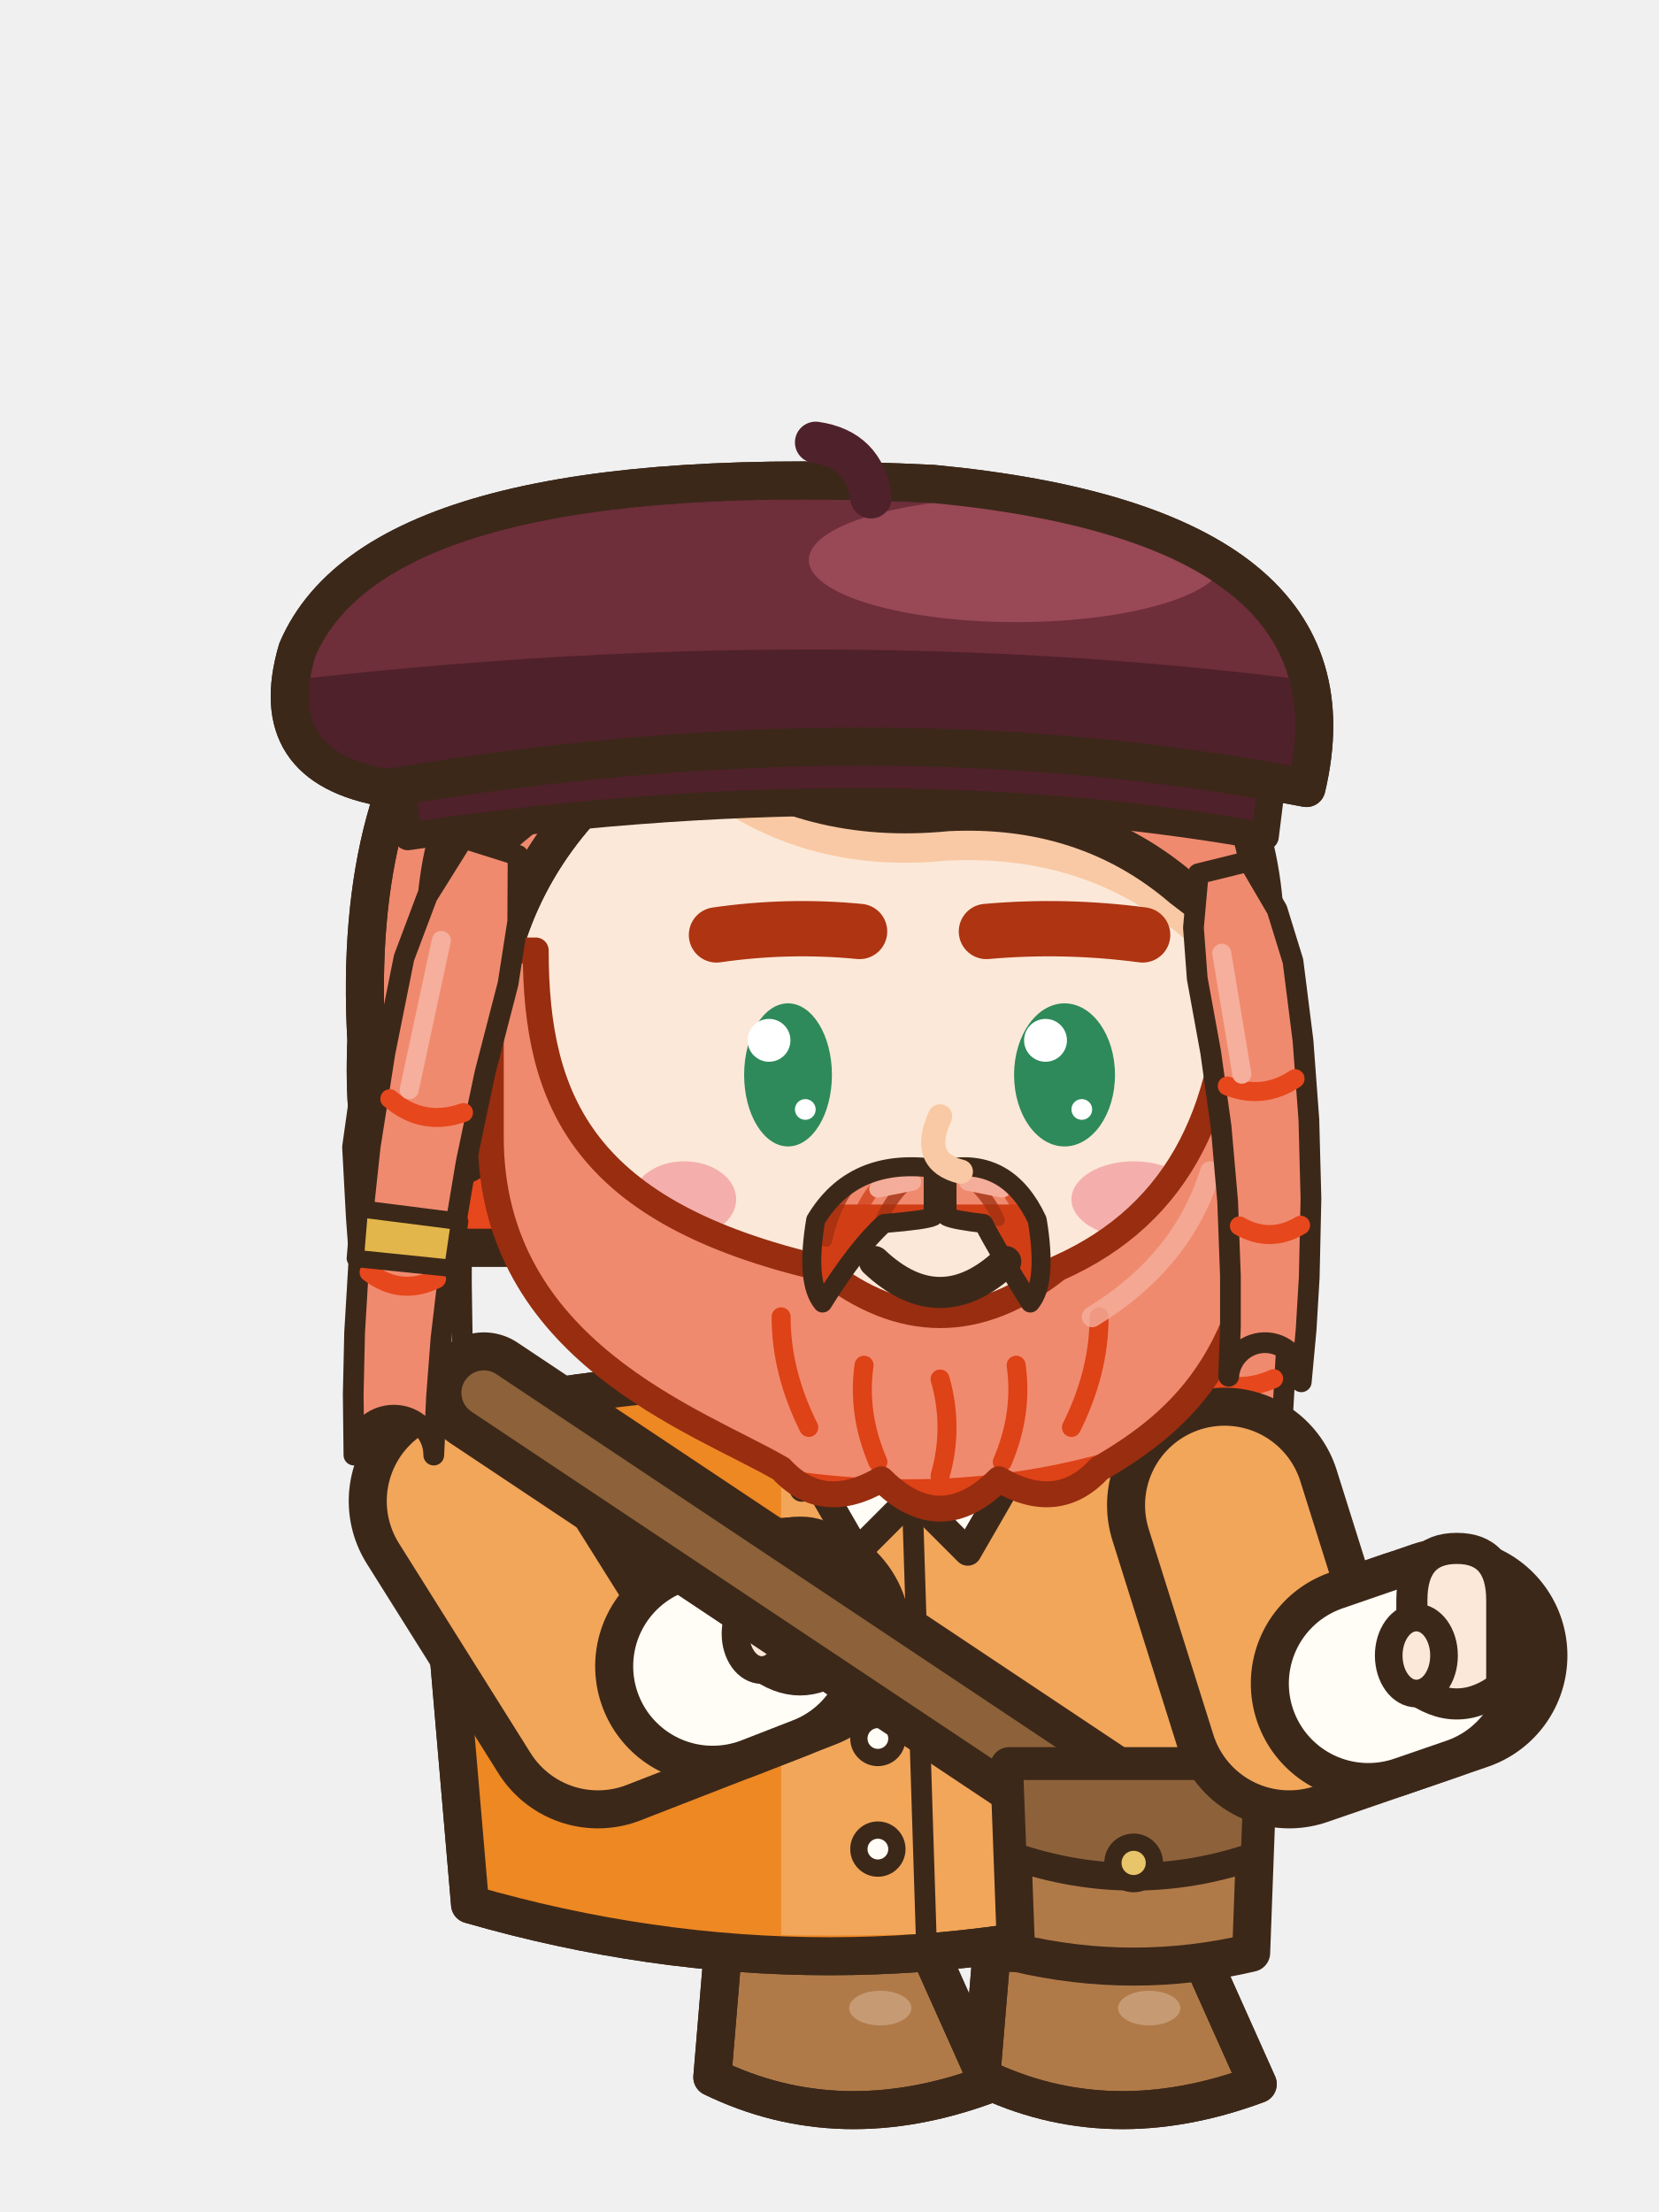
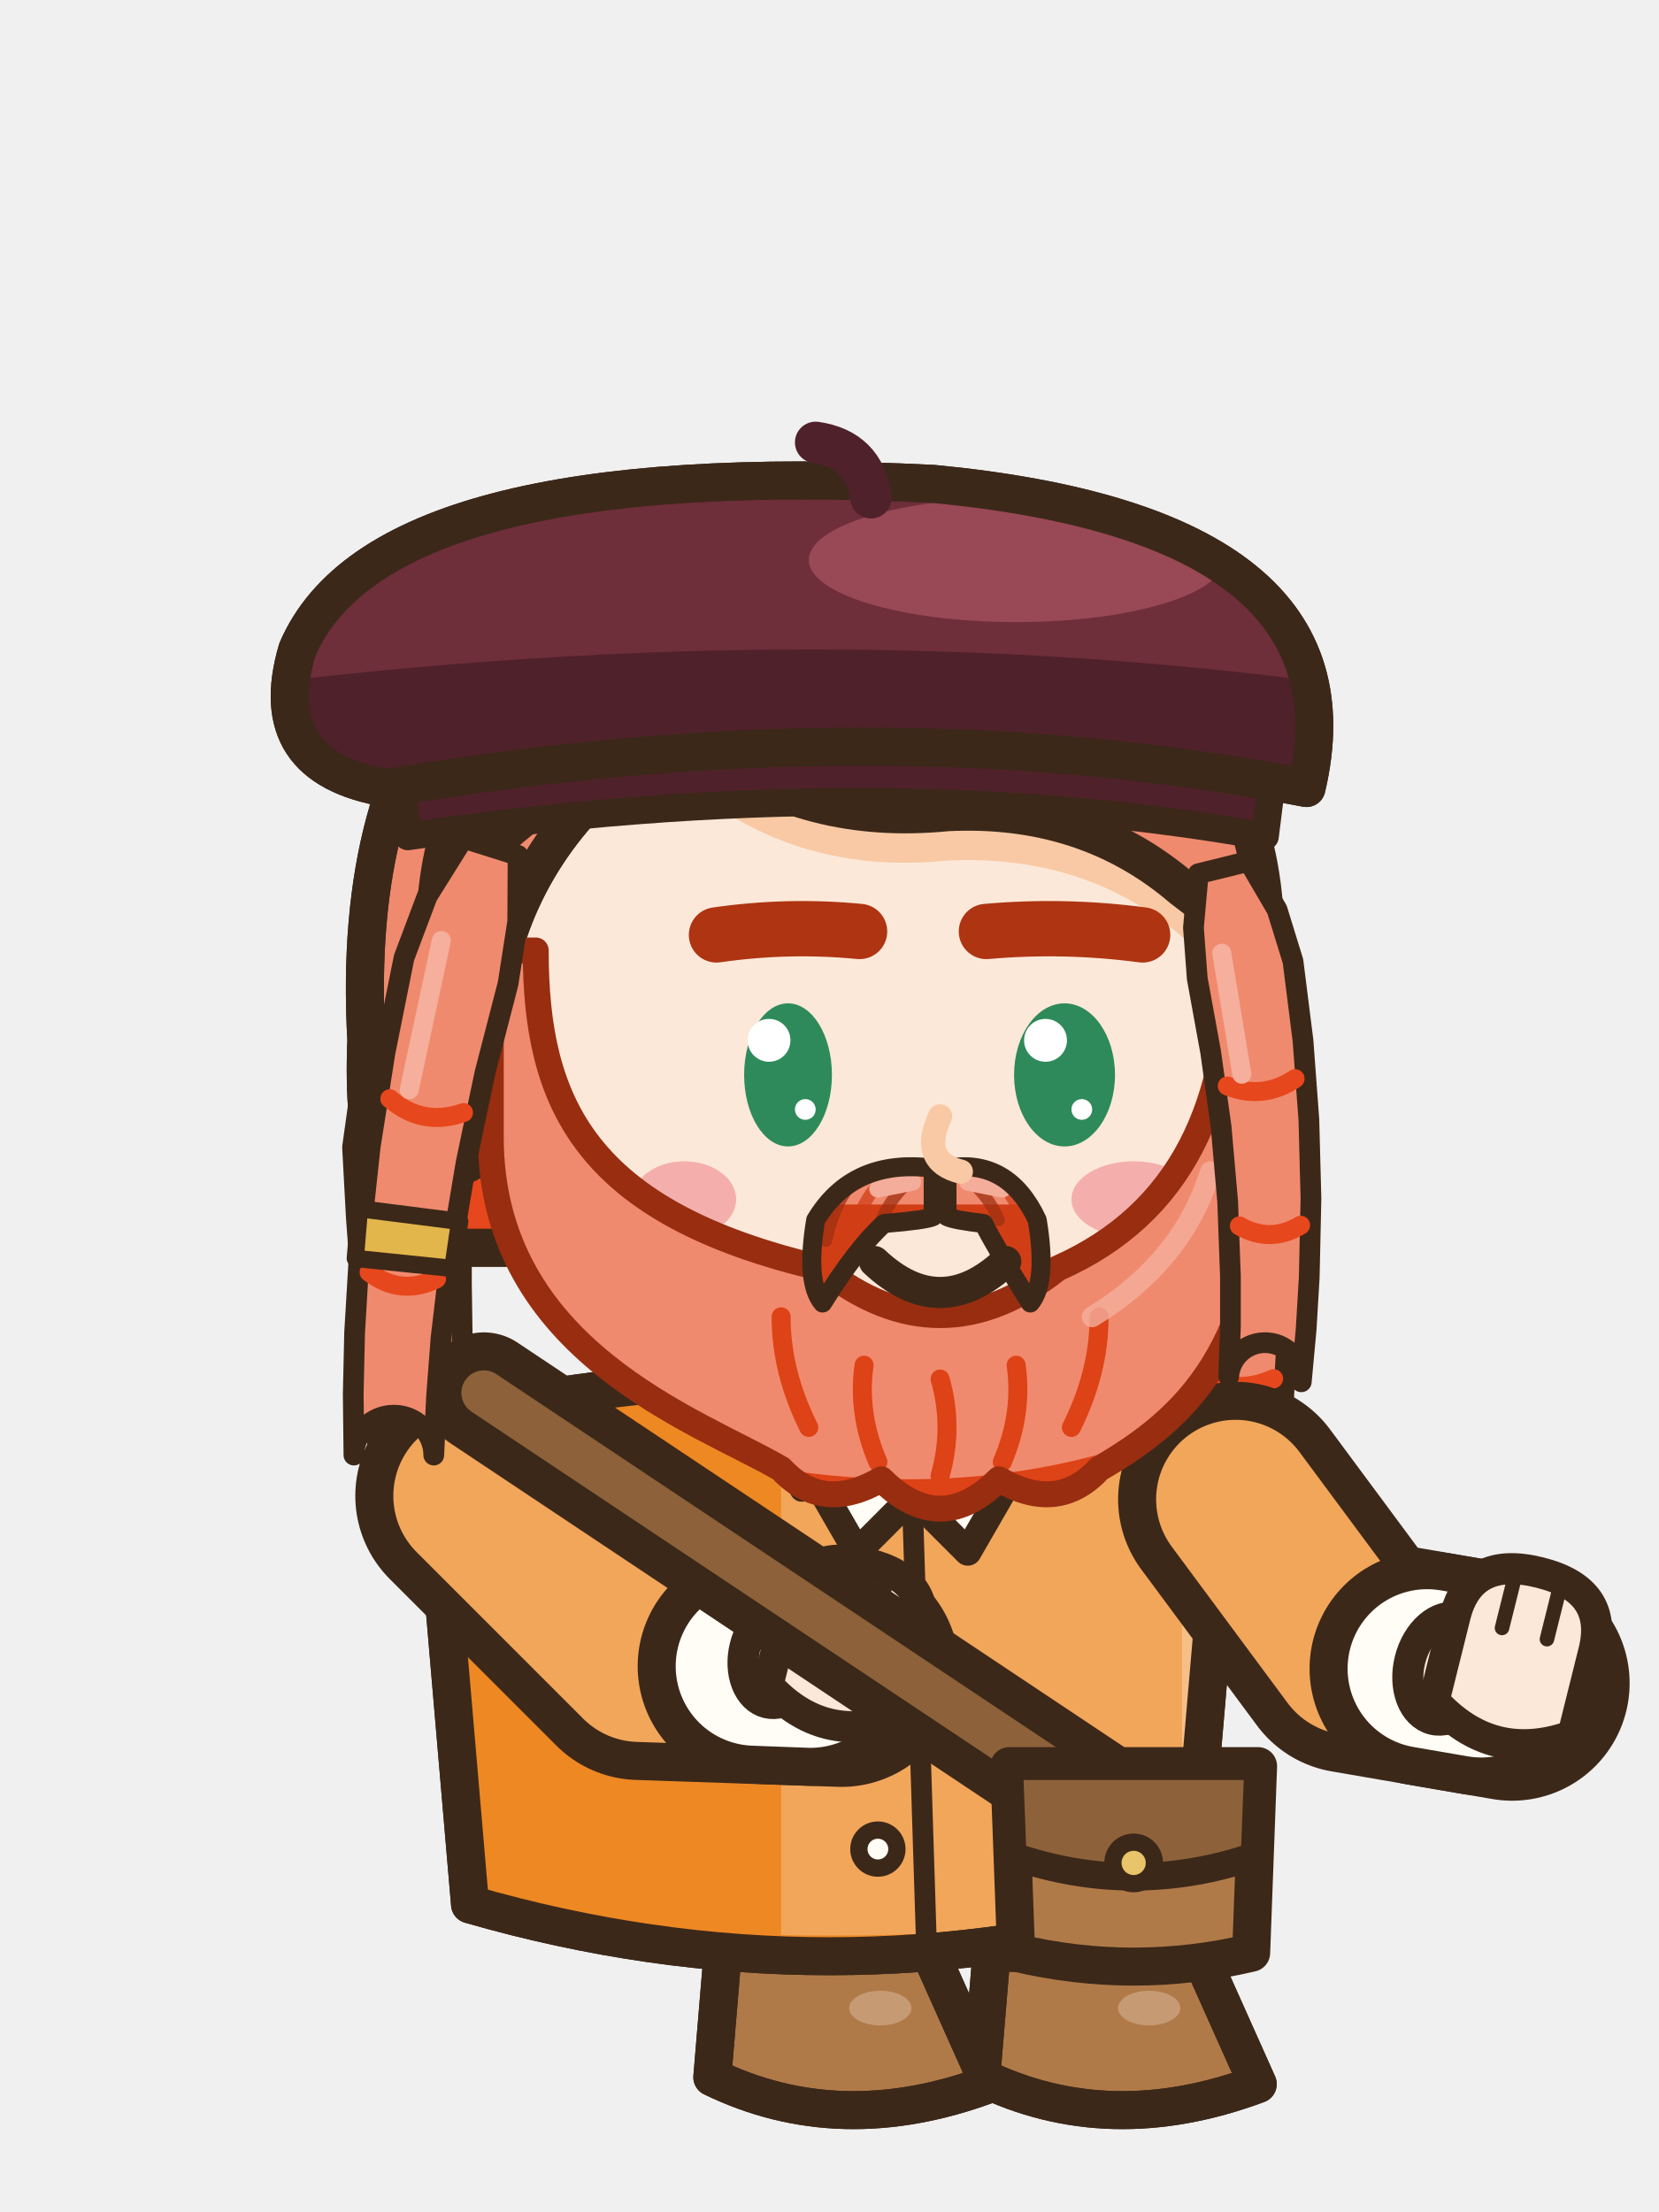
<svg xmlns="http://www.w3.org/2000/svg" width="48" height="64" viewBox="0 0 48 64">
  <g transform="translate(48 0) scale(-1 1)">
    <g transform="translate(0 8.5)">
      <path d="M12.17,21.84 L11.38,23.11 L10.98,24.47 L10.82,26.55 L10.76,28.64 L10.79,30.71 L10.91,32.78 L11.04,34.15 L11.22,35.52 A1.19,1.19 0 0,1 13.58,35.28 L13.58,35.28 L13.52,33.97 L13.49,32.66 L13.53,30.71 L13.65,28.76 L13.85,26.83 L14.15,24.89 L14.14,23.57 L13.83,22.16 Z" fill="#F08A6E" stroke="#3C2819" stroke-width="0.6" stroke-linejoin="round" stroke-linecap="round" />
      <path d="M11.15,27.55 Q12.23,28.1 13.37,27.7 M11.15,31.39 Q12.17,31.85 13.17,31.37" fill="none" stroke="#E7471C" stroke-width=".55" stroke-linecap="round" />
      <line x1="13.28" y1="24.24" x2="12.88" y2="27.4" stroke="#F5AF9C" stroke-width="0.55" stroke-linecap="round" />
      <path d="M35.35,22.01 L34.81,23.34 L34.61,24.67 L34.65,26.65 L34.65,28.64 L34.62,30.62 L34.56,32.62 L34.5,33.95 L34.42,35.28 A1.19,1.19 0 0,1 36.78,35.52 L36.78,35.52 L36.97,34.17 L37.13,32.82 L37.36,30.8 L37.54,28.76 L37.69,26.73 L37.8,24.69 L37.61,23.34 L37.05,21.99 Z" fill="#F08A6E" stroke="#3C2819" stroke-width="0.6" stroke-linejoin="round" stroke-linecap="round" />
      <path d="M35.03,27.59 Q36.12,28.1 37.25,27.67 M34.94,31.31 Q35.91,31.85 36.95,31.45" fill="none" stroke="#E7471C" stroke-width=".55" stroke-linecap="round" />
      <line x1="36.86" y1="24.15" x2="36.75" y2="27.38" stroke="#F5AF9C" stroke-width="0.55" stroke-linecap="round" />
    </g>
    <line x1="28.29" y1="52.6" x2="24.09" y2="53" stroke="#3C2819" stroke-width="7.9" stroke-linecap="round" />
    <line x1="28.29" y1="52.6" x2="24.09" y2="53" stroke="#F8F4EA" stroke-width="5.7" stroke-linecap="round" />
    <rect x="21.14" y="53" width="5.9" height="4.7" rx="1.6" fill="#F8F4EA" stroke="#3C2819" stroke-width="1.1" stroke-linejoin="round" stroke-linecap="round" />
    <rect x="25.44" y="53.6" width="1.1" height="3.1" rx="0.5" fill="#DDCA9A" />
    <path d="M21.09,56.5 L27.09,56.5 L27.39,60.1 Q23.69,61.9 19.39,60.3 Z" fill="#B07A48" stroke="#3C2819" stroke-width="1.1" stroke-linejoin="round" stroke-linecap="round" />
    <clipPath id="e6seassistendre1s241565">
      <path d="M21.09,56.5 L27.09,56.5 L27.39,60.1 Q23.69,61.9 19.39,60.3 Z" />
    </clipPath>
    <g clip-path="url(#e6seassistendre1s241565)">
      <path d="M19.29,59.8 Q23.69,61.5 27.49,59.6 L27.49,62.1 L19.29,62.1 Z" fill="#7F5834" />
    </g>
    <path d="M21.09,56.5 L27.09,56.5 L27.39,60.1 Q23.69,61.9 19.39,60.3 Z" fill="none" stroke="#3C2819" stroke-width="1.1" stroke-linejoin="round" stroke-linecap="round" />
    <ellipse cx="22.53" cy="58.1" rx="0.9" ry="0.5" fill="#C69B74" stroke="none" />
    <line x1="20.51" y1="52.6" x2="16.31" y2="53" stroke="#3C2819" stroke-width="7.9" stroke-linecap="round" />
    <line x1="20.51" y1="52.6" x2="16.31" y2="53" stroke="#F8F4EA" stroke-width="5.7" stroke-linecap="round" />
    <rect x="13.36" y="53" width="5.9" height="4.7" rx="1.6" fill="#F8F4EA" stroke="#3C2819" stroke-width="1.1" stroke-linejoin="round" stroke-linecap="round" />
    <rect x="17.66" y="53.6" width="1.1" height="3.1" rx="0.5" fill="#DDCA9A" />
    <path d="M13.31,56.5 L19.31,56.5 L19.61,60.1 Q15.91,61.9 11.61,60.3 Z" fill="#B07A48" stroke="#3C2819" stroke-width="1.1" stroke-linejoin="round" stroke-linecap="round" />
    <clipPath id="e6seassistendre1s163565">
      <path d="M13.31,56.5 L19.31,56.5 L19.61,60.1 Q15.91,61.9 11.61,60.3 Z" />
    </clipPath>
    <g clip-path="url(#e6seassistendre1s163565)">
      <path d="M11.51,59.8 Q15.91,61.5 19.71,59.6 L19.71,62.1 L11.51,62.1 Z" fill="#7F5834" />
    </g>
    <path d="M13.31,56.5 L19.31,56.5 L19.61,60.1 Q15.91,61.9 11.61,60.3 Z" fill="none" stroke="#3C2819" stroke-width="1.1" stroke-linejoin="round" stroke-linecap="round" />
    <ellipse cx="14.75" cy="58.1" rx="0.9" ry="0.5" fill="#C69B74" stroke="none" />
    <g transform="translate(0 8.5)">
      <path d="M12.4,32.6 Q24,30 35.6,32.6 Q35,39.6 34.4,46.6 Q24,49.6 13.6,46.6 Q13,39.6 12.4,32.6 Z" fill="#F2A65A" stroke="#3C2819" stroke-width="1.1" stroke-linejoin="round" stroke-linecap="round" />
      <clipPath id="e6seassistendre1t">
        <path d="M12.4,32.6 Q24,30 35.6,32.6 Q35,39.6 34.4,46.6 Q24,49.6 13.6,46.6 Q13,39.6 12.4,32.6 Z" />
      </clipPath>
      <g clip-path="url(#e6seassistendre1t)">
        <rect x="25.4" y="30" width="14" height="22" fill="#EE8823" />
        <path d="M8,46 Q24,49 40,46 L40,52 L8,52 Z" fill="#EE8823" />
        <rect x="12.5" y="34" width="1.3" height="10" rx="0.6" fill="#F6BF88" />
      </g>
      <path d="M12.4,32.6 Q24,30 35.6,32.6 Q35,39.6 34.4,46.6 Q24,49.6 13.6,46.6 Q13,39.6 12.4,32.6 Z" fill="none" stroke="#3C2819" stroke-width="1.1" stroke-linejoin="round" stroke-linecap="round" />
      <path d="M17,31.2 L21.6,34.8 L20,36.4 Z" fill="#FFFDF6" stroke="#3C2819" stroke-width="0.8" stroke-linejoin="round" stroke-linecap="round" />
      <path d="M26.2,31.2 L21.6,34.8 L23.2,36.4 Z" fill="#FFFDF6" stroke="#3C2819" stroke-width="0.8" stroke-linejoin="round" stroke-linecap="round" />
      <line x1="21.6" y1="35" x2="21.2" y2="47.6" stroke="#3C2819" stroke-width="0.6" stroke-linecap="round" />
      <ellipse cx="22.6" cy="38.4" rx="0.55" ry="0.55" fill="#FFFDF6" stroke="#3C2819" stroke-width="0.5" stroke-linejoin="round" stroke-linecap="round" />
      <ellipse cx="22.6" cy="41.8" rx="0.55" ry="0.55" fill="#FFFDF6" stroke="#3C2819" stroke-width="0.5" stroke-linejoin="round" stroke-linecap="round" />
      <ellipse cx="22.6" cy="45" rx="0.55" ry="0.55" fill="#FFFDF6" stroke="#3C2819" stroke-width="0.5" stroke-linejoin="round" stroke-linecap="round" />
    </g>
-     <path d="M34.51,43.43 L30.7,49.5 L25.05,47.3" fill="none" stroke="#3C2819" stroke-width="6.8" stroke-linecap="round" stroke-linejoin="round" />
-     <path d="M34.51,43.43 L30.7,49.5 L25.05,47.3" fill="none" stroke="#F2A65A" stroke-width="4.6" stroke-linecap="round" stroke-linejoin="round" />
-     <line x1="27.38" y1="48.21" x2="25.89" y2="47.63" stroke="#3C2819" stroke-width="6.8" stroke-linecap="round" />
-     <line x1="27.38" y1="48.21" x2="25.89" y2="47.63" stroke="#FFFDF6" stroke-width="4.6" stroke-linecap="round" />
-     <path d="M23.62,48.13 L23.62,45.75 Q23.62,44.33 24.85,44.33 Q26.09,44.33 26.09,45.75 L26.09,48.13 Q24.85,49.08 23.62,48.13 Z" fill="#FCE8D8" stroke="#3C2819" stroke-width="0.9" stroke-linejoin="round" stroke-linecap="round" />
-     <ellipse cx="25.96" cy="47.27" rx="0.76" ry="1.05" fill="#FCE8D8" stroke="#3C2819" stroke-width="0.8" stroke-linejoin="round" stroke-linecap="round" />
+     <path d="M34.32,43.28 L29.5,48.1 L23.65,48.3" fill="none" stroke="#3C2819" stroke-width="6.8" stroke-linecap="round" stroke-linejoin="round" />
+     <path d="M34.32,43.28 L29.5,48.1 L23.65,48.3" fill="none" stroke="#F2A65A" stroke-width="4.6" stroke-linecap="round" stroke-linejoin="round" />
+     <line x1="26.15" y1="48.21" x2="24.55" y2="48.27" stroke="#3C2819" stroke-width="6.8" stroke-linecap="round" />
+     <line x1="26.15" y1="48.21" x2="24.55" y2="48.27" stroke="#FFFDF6" stroke-width="4.6" stroke-linecap="round" />
+     <g transform="rotate(-14 23.65 48.3)">
+       <ellipse cx="25.51" cy="48.33" rx="1.01" ry="1.43" fill="#FCE8D8" stroke="#3C2819" stroke-width="0.9" stroke-linejoin="round" stroke-linecap="round" />
+       <path d="M21.69,49.26 L21.69,46.87 Q21.69,45.15 23.65,45.15 Q25.61,45.15 25.61,46.87 L25.61,49.26 Q23.65,50.58 21.69,49.26 Z" fill="#FCE8D8" stroke="#3C2819" stroke-width="0.9" stroke-linejoin="round" stroke-linecap="round" />
+       <line x1="23.01" y1="45.5" x2="23.01" y2="46.87" stroke="#3C2819" stroke-width="0.42" stroke-linecap="round" />
+       <line x1="24.29" y1="45.5" x2="24.29" y2="46.87" stroke="#3C2819" stroke-width="0.42" stroke-linecap="round" />
+     </g>
    <g transform="translate(0 8.5)">
      <path d="M21.6,32.8 L18.4,31 L18.4,34.6 Z M21.6,32.8 L24.8,31 L24.8,34.6 Z" fill="#F8F4EA" stroke="#3C2819" stroke-width="0.7" stroke-linejoin="round" stroke-linecap="round" />
      <ellipse cx="21.6" cy="32.8" rx="0.95" ry="1.05" fill="#E0CEA2" stroke="#3C2819" stroke-width="0.6" stroke-linejoin="round" stroke-linecap="round" />
      <line x1="34" y1="31.8" x2="15.4" y2="44.2" stroke="#3C2819" stroke-width="3.5" stroke-linecap="round" />
      <line x1="34" y1="31.8" x2="15.4" y2="44.2" stroke="#8D623A" stroke-width="1.3" stroke-linecap="round" />
      <path d="M11.6,42.6 L18.8,42.6 L18.6,48 Q15.2,48.8 11.8,48 Z" fill="#B07A48" stroke="#3C2819" stroke-width="1.1" stroke-linejoin="round" stroke-linecap="round" />
      <path d="M11.6,42.6 L18.8,42.6 L18.7,45.2 Q15.2,46.4 11.7,45.2 Z" fill="#8D623A" stroke="#3C2819" stroke-width="0.8" stroke-linejoin="round" stroke-linecap="round" />
      <ellipse cx="15.2" cy="45.4" rx="0.6" ry="0.6" fill="#E8C46A" stroke="#3C2819" stroke-width="0.5" stroke-linejoin="round" stroke-linecap="round" />
    </g>
-     <path d="M12.57,43.55 L10.7,49.5 L6.05,47.9" fill="none" stroke="#3C2819" stroke-width="6.8" stroke-linecap="round" stroke-linejoin="round" />
-     <path d="M12.57,43.55 L10.7,49.5 L6.05,47.9" fill="none" stroke="#F2A65A" stroke-width="4.6" stroke-linecap="round" stroke-linejoin="round" />
-     <line x1="8.41" y1="48.71" x2="6.9" y2="48.19" stroke="#3C2819" stroke-width="6.8" stroke-linecap="round" />
-     <line x1="8.41" y1="48.71" x2="6.9" y2="48.19" stroke="#FFFDF6" stroke-width="4.6" stroke-linecap="round" />
-     <path d="M4.55,48.8 L4.55,46.3 Q4.55,44.8 5.85,44.8 Q7.15,44.8 7.15,46.3 L7.15,48.8 Q5.85,49.8 4.55,48.8 Z" fill="#FCE8D8" stroke="#3C2819" stroke-width="0.9" stroke-linejoin="round" stroke-linecap="round" />
-     <ellipse cx="7.02" cy="47.9" rx="0.8" ry="1.1" fill="#FCE8D8" stroke="#3C2819" stroke-width="0.8" stroke-linejoin="round" stroke-linecap="round" />
+     <path d="M12.25,43.38 L8.9,47.9 L4.25,48.7" fill="none" stroke="#3C2819" stroke-width="6.8" stroke-linecap="round" stroke-linejoin="round" />
+     <path d="M12.25,43.38 L8.9,47.9 L4.25,48.7" fill="none" stroke="#F2A65A" stroke-width="4.6" stroke-linecap="round" stroke-linejoin="round" />
+     <line x1="6.71" y1="48.28" x2="5.14" y2="48.55" stroke="#3C2819" stroke-width="6.8" stroke-linecap="round" />
+     <line x1="6.71" y1="48.28" x2="5.14" y2="48.55" stroke="#FFFDF6" stroke-width="4.6" stroke-linecap="round" />
+     <g transform="rotate(-14 4.25 48.7)">
+       <ellipse cx="6.22" cy="48.76" rx="1.06" ry="1.51" fill="#FCE8D8" stroke="#3C2819" stroke-width="0.9" stroke-linejoin="round" stroke-linecap="round" />
+       <path d="M2.18,49.74 L2.18,47.22 Q2.18,45.4 4.25,45.4 Q6.32,45.4 6.32,47.22 L6.32,49.74 Q4.25,51.14 2.18,49.74 Z" fill="#FCE8D8" stroke="#3C2819" stroke-width="0.9" stroke-linejoin="round" stroke-linecap="round" />
+       <line x1="3.58" y1="45.75" x2="3.58" y2="47.22" stroke="#3C2819" stroke-width="0.42" stroke-linecap="round" />
+       <line x1="4.92" y1="45.75" x2="4.92" y2="47.22" stroke="#3C2819" stroke-width="0.42" stroke-linecap="round" />
+     </g>
    <g transform="translate(0 8.5)">
      <path d="M12,21.6 Q10.6,7.2 24,6.8 Q38.2,7.2 37.4,21.6 Q37.6,26.4 35.6,27.6 L14,27.6 Q12.2,26.4 12,21.6 Z" fill="#F08A6E" stroke="#3C2819" stroke-width="1.1" stroke-linejoin="round" stroke-linecap="round" />
      <clipPath id="e6seassistendre1h">
        <path d="M12,21.6 Q10.6,7.2 24,6.8 Q38.2,7.2 37.4,21.6 Q37.6,26.4 35.6,27.6 L14,27.6 Q12.2,26.4 12,21.6 Z" />
      </clipPath>
      <g clip-path="url(#e6seassistendre1h)">
        <rect x="8" y="24.6" width="32" height="10" fill="#E7471C" />
      </g>
      <path d="M12,21.6 Q10.6,7.2 24,6.8 Q38.2,7.2 37.4,21.6 Q37.6,26.4 35.6,27.6 L14,27.6 Q12.2,26.4 12,21.6 Z" fill="none" stroke="#3C2819" stroke-width="1.1" stroke-linejoin="round" stroke-linecap="round" />
      <ellipse cx="35" cy="23.2" rx="1.5" ry="2.1" fill="#FCE8D8" stroke="#3C2819" stroke-width="1.1" stroke-linejoin="round" stroke-linecap="round" />
      <path d="M11.4,21.6 C11.26,28.01 17.66,32.5 22.6,32.5 C27.54,32.5 33.94,28.01 33.8,21.6 a11.2,10.4 0 1,0 -22.4,0 Z" fill="#FCE8D8" stroke="#3C2819" stroke-width="1.1" stroke-linejoin="round" stroke-linecap="round" />
      <clipPath id="e6seassistendre1f">
        <path d="M11.4,21.6 C11.26,28.01 17.66,32.5 22.6,32.5 C27.54,32.5 33.94,28.01 33.8,21.6 a11.2,10.4 0 1,0 -22.4,0 Z" />
      </clipPath>
      <g clip-path="url(#e6seassistendre1f)">
        <path d="M11.4,19.4 Q11,9.6 23,9 Q35,9.4 35.4,18 Q32.6,13.6 27.6,13.2 Q24.6,15.4 20.6,15 Q16.6,14.8 13.8,17.2 Q12.2,18.4 11.4,19.4 Z" fill="#F8C9A4" transform="translate(0 1.4)" />
        <ellipse cx="15.2" cy="26.2" rx="1.8" ry="1.1" fill="#F4AFAC" stroke="none" />
        <ellipse cx="28.2" cy="26.2" rx="1.5" ry="1.1" fill="#F4AFAC" stroke="none" />
      </g>
      <path d="M11.4,21.6 C11.26,28.01 17.66,32.5 22.6,32.5 C27.54,32.5 33.94,28.01 33.8,21.6 a11.2,10.4 0 1,0 -22.4,0 Z" fill="none" stroke="#3C2819" stroke-width="1.1" stroke-linejoin="round" stroke-linecap="round" />
      <path d="M12.38,19 C12.38,23.4 13.78,26.6 17.4,28.2 Q20.8,30.9 24.2,28.2 C31.1,26.6 32.5,23.4 32.5,19 L33.8,19 L33.8,24.4 C33.8,30.6 27.8,32.6 25.4,34 Q24.2,35.3 22.5,34.3 Q20.8,36 19.1,34.3 Q17.4,35.3 16.2,34 C13.8,32.6 11.4,30.6 11.4,24.4 L11.4,19 Z" fill="#F08A6E" />
      <clipPath id="e6seassistendre1barbse">
        <path d="M12.38,19 C12.38,23.4 13.78,26.6 17.4,28.2 Q20.8,30.9 24.2,28.2 C31.1,26.6 32.5,23.4 32.5,19 L33.8,19 L33.8,24.4 C33.8,30.6 27.8,32.6 25.4,34 Q24.2,35.3 22.5,34.3 Q20.8,36 19.1,34.3 Q17.4,35.3 16.2,34 C13.8,32.6 11.4,30.6 11.4,24.4 L11.4,19 Z" />
      </clipPath>
      <g clip-path="url(#e6seassistendre1barbse)">
        <path d="M10.4,31 Q20.8,37.6 34.8,31 L34.8,40 L10.4,40 Z" fill="#DE4217" />
        <path d="M16.2,29.6 Q16.2,31.2 17,32.8 M18.6,31 Q18.4,32.4 19,33.8 M23,31 Q23.2,32.4 22.6,33.8 M25.4,29.6 Q25.4,31.2 24.6,32.8 M20.8,31.4 Q20.4,32.8 20.8,34.2" fill="none" stroke="#DE4217" stroke-width=".55" stroke-linecap="round" />
        <path d="M12.98,25.4 Q13.78,28 16.4,29.6" fill="none" stroke="#F5AF9C" stroke-width=".6" stroke-linecap="round" opacity=".8" />
      </g>
      <path d="M12.38,19 C12.38,23.4 13.78,26.6 17.4,28.2 Q20.8,30.9 24.2,28.2 C31.1,26.6 32.5,23.4 32.5,19 L33.8,19 L33.8,24.4 C33.8,30.6 27.8,32.6 25.4,34 Q24.2,35.3 22.5,34.3 Q20.8,36 19.1,34.3 Q17.4,35.3 16.2,34 C13.8,32.6 11.4,30.6 11.4,24.4 L11.4,19 Z" fill="none" stroke="#982D10" stroke-width="0.75" stroke-linejoin="round" />
      <path d="M20.6,25.3 Q18.83,25 17.99,26.8 Q17.69,28.6 18.19,29.2 Q19.19,27.6 19.54,26.9 Q20.4,26.8 20.6,26.7 Z M21,25.3 Q23.32,25 24.4,26.8 Q24.7,28.6 24.2,29.2 Q23.2,27.6 22.42,26.9 Q21.2,26.8 21,26.7 Z" fill="#F08A6E" stroke="none" />
      <clipPath id="e6seassistendre1mstse">
        <path d="M20.6,25.3 Q18.83,25 17.99,26.8 Q17.69,28.6 18.19,29.2 Q19.19,27.6 19.54,26.9 Q20.4,26.8 20.6,26.7 Z M21,25.3 Q23.32,25 24.4,26.8 Q24.7,28.6 24.2,29.2 Q23.2,27.6 22.42,26.9 Q21.2,26.8 21,26.7 Z" />
      </clipPath>
      <g clip-path="url(#e6seassistendre1mstse)">
        <rect x="14.8" y="26.35" width="12" height="4" fill="#D13E16" />
        <path d="M20,25.6 q-0.6,0.5 -0.9,1.2" stroke="#9F2F10" stroke-width=".35" stroke-linecap="round" fill="none" opacity=".75" />
        <path d="M19.2,25.6 q-0.6,0.5 -0.9,1.5" stroke="#D13E16" stroke-width=".35" stroke-linecap="round" fill="none" opacity=".75" />
        <path d="M18.4,25.6 q-0.6,0.5 -0.9,1.8" stroke="#9F2F10" stroke-width=".35" stroke-linecap="round" fill="none" opacity=".75" />
        <path d="M17.6,25.6 q-0.6,0.5 -0.9,2.1" stroke="#D13E16" stroke-width=".35" stroke-linecap="round" fill="none" opacity=".75" />
        <path d="M21.6,25.6 q0.6,0.5 0.9,1.2" stroke="#9F2F10" stroke-width=".35" stroke-linecap="round" fill="none" opacity=".75" />
        <path d="M22.4,25.6 q0.6,0.5 0.9,1.5" stroke="#D13E16" stroke-width=".35" stroke-linecap="round" fill="none" opacity=".75" />
        <path d="M23.2,25.6 q0.6,0.5 0.9,1.8" stroke="#9F2F10" stroke-width=".35" stroke-linecap="round" fill="none" opacity=".75" />
        <path d="M24,25.6 q0.6,0.5 0.9,2.1" stroke="#D13E16" stroke-width=".35" stroke-linecap="round" fill="none" opacity=".75" />
      </g>
      <line x1="19" y1="25.9" x2="20" y2="25.7" stroke="#F4AD9A" stroke-width="0.5" stroke-linecap="round" />
      <line x1="21.6" y1="25.7" x2="22.6" y2="25.9" stroke="#F4AD9A" stroke-width="0.5" stroke-linecap="round" />
      <path d="M20.6,25.3 Q18.83,25 17.99,26.8 Q17.69,28.6 18.19,29.2 Q19.19,27.6 19.54,26.9 Q20.4,26.8 20.6,26.7 Z M21,25.3 Q23.32,25 24.4,26.8 Q24.7,28.6 24.2,29.2 Q23.2,27.6 22.42,26.9 Q21.2,26.8 21,26.7 Z" fill="none" stroke="#3C2819" stroke-width="0.55" stroke-linejoin="round" stroke-linecap="round" />
      <path d="M20.8,23.8 Q21.4,25.1 20.2,25.4" fill="none" stroke="#F8C9A4" stroke-width=".7" stroke-linecap="round" />
      <path d="M11.4,19.4 Q11,9.6 23,9 Q35,9.4 35.4,18 Q32.6,13.6 27.6,13.2 Q24.6,15.4 20.6,15 Q16.6,14.8 13.8,17.2 Q12.2,18.4 11.4,19.4 Z" fill="#F08A6E" stroke="#3C2819" stroke-width="1.1" stroke-linejoin="round" stroke-linecap="round" />
      <clipPath id="e6seassistendre1sf">
        <path d="M11.4,19.4 Q11,9.6 23,9 Q35,9.4 35.4,18 Q32.6,13.6 27.6,13.2 Q24.6,15.4 20.6,15 Q16.6,14.8 13.8,17.2 Q12.2,18.4 11.4,19.4 Z" />
      </clipPath>
      <g clip-path="url(#e6seassistendre1sf)">
        <path d="M16.4,10.4 Q15.4,13.4 15.8,16.6 M20.6,9.6 Q20,12.6 20.4,15.4 M25.4,9.8 Q25.8,12.4 25.4,14.4 M30,11 Q31,13.4 31.4,15.6" fill="none" stroke="#3C2819" stroke-width="0.5" stroke-linejoin="round" stroke-linecap="round" />
      </g>
      <line x1="15.6" y1="11.4" x2="22.6" y2="9.6" stroke="#F5AF9C" stroke-width="1.3" stroke-linecap="round" />
      <path d="M11.87,16.42 L11.05,17.82 L10.59,19.31 L10.3,21.61 L10.13,23.9 L10.07,26.18 L10.12,28.46 L10.21,29.97 L10.35,31.48 A1.05,1.05 0 0,1 12.45,31.32 L12.45,31.32 L12.4,29.87 L12.4,28.42 L12.48,26.26 L12.67,24.1 L12.97,21.95 L13.36,19.81 L13.47,18.34 L13.33,16.78 Z" fill="#F08A6E" stroke="#3C2819" stroke-width="0.6" stroke-linejoin="round" stroke-linecap="round" />
      <path d="M10.53,22.71 Q11.46,23.33 12.49,22.92 M10.37,26.95 Q11.25,27.48 12.14,26.97" fill="none" stroke="#E7471C" stroke-width=".55" stroke-linecap="round" />
      <line x1="12.65" y1="19.08" x2="12.07" y2="22.58" stroke="#F5AF9C" stroke-width="0.55" stroke-linecap="round" />
      <path d="M33.01,16.25 L33.02,18.16 L33.3,19.96 L33.97,22.55 L34.51,25.12 L34.94,27.68 L35.24,30.22 L35.37,31.92 L35.45,33.6 A1.15,1.15 0 0,1 37.76,33.6 L37.76,33.6 L37.78,31.84 L37.74,30.06 L37.58,27.38 L37.29,24.68 L36.86,21.95 L36.31,19.21 L35.64,17.43 L34.59,15.75 Z" fill="#F08A6E" stroke="#3C2819" stroke-width="0.6" stroke-linejoin="round" stroke-linecap="round" />
      <path d="M34.59,23.69 Q35.77,24.11 36.72,23.29 M35.37,28.5 Q36.4,29.01 37.32,28.31" fill="none" stroke="#E7471C" stroke-width=".55" stroke-linecap="round" />
      <line x1="35.23" y1="18.71" x2="36.16" y2="23.03" stroke="#F5AF9C" stroke-width="0.55" stroke-linecap="round" />
      <path d="M34.7,26.84 L34.9,28.2 L37.72,27.91 L37.6,26.47 Z" fill="#E2B64A" stroke="#3C2819" stroke-width="0.5" stroke-linejoin="round" stroke-linecap="round" />
      <path d="M14.94,18.55 Q17.2,18.25 19.46,18.45" fill="none" stroke="#AE3412" stroke-width="1.6" stroke-linecap="round" />
      <path d="M27.27,18.55 Q25.2,18.25 23.13,18.45" fill="none" stroke="#AE3412" stroke-width="1.6" stroke-linecap="round" />
      <ellipse cx="17.2" cy="22.6" rx="1.46" ry="2.07" fill="#2E8A5A" stroke="none" />
      <ellipse cx="17.75" cy="21.6" rx="0.62" ry="0.62" fill="#FFFFFF" stroke="none" />
      <ellipse cx="16.7" cy="23.6" rx="0.3" ry="0.3" fill="#FFFFFF" stroke="none" />
      <ellipse cx="25.2" cy="22.6" rx="1.27" ry="2.07" fill="#2E8A5A" stroke="none" />
      <ellipse cx="25.75" cy="21.6" rx="0.62" ry="0.62" fill="#FFFFFF" stroke="none" />
      <ellipse cx="24.7" cy="23.6" rx="0.3" ry="0.3" fill="#FFFFFF" stroke="none" />
      <path d="M18.9,28 Q20.8,29.79 22.7,28" fill="none" stroke="#3C2819" stroke-width="0.9" stroke-linejoin="round" stroke-linecap="round" />
      <g transform="translate(0 1.3)">
        <path d="M11.2,12.8 Q22.6,10.8 36.4,12.8 L36.2,14.4 Q22.6,12.4 11.4,14.4 Z" fill="#4F212A" stroke="#3C2819" stroke-width="0.8" stroke-linejoin="round" stroke-linecap="round" />
        <path d="M10.2,13 Q8.4,5.4 21,4.2 Q37,3.4 39.4,9 Q40.4,12.4 36.8,13 Q22.6,10.6 10.2,13 Z" fill="#6E2E3A" stroke="#3C2819" stroke-width="1.1" stroke-linejoin="round" stroke-linecap="round" />
        <clipPath id="e6seassistendre1brse">
          <path d="M10.2,13 Q8.4,5.4 21,4.2 Q37,3.4 39.4,9 Q40.4,12.4 36.8,13 Q22.6,10.6 10.2,13 Z" />
        </clipPath>
        <g clip-path="url(#e6seassistendre1brse)">
          <path d="M6.6,10.4 Q22.6,7.8 40.6,10 L40.6,16 L6.6,16 Z" fill="#4F212A" />
          <ellipse cx="18.6" cy="6.4" rx="6" ry="1.8" fill="#BB5D6E" opacity=".55" />
        </g>
        <path d="M10.2,13 Q8.4,5.4 21,4.2 Q37,3.4 39.4,9 Q40.4,12.4 36.8,13 Q22.6,10.6 10.2,13 Z" fill="none" stroke="#3C2819" stroke-width="1.1" stroke-linejoin="round" stroke-linecap="round" />
        <path d="M22.8,4.6 Q23,3.2 24.4,3" fill="none" stroke="#4F212A" stroke-width="1.2" stroke-linejoin="round" stroke-linecap="round" />
      </g>
    </g>
  </g>
</svg>
